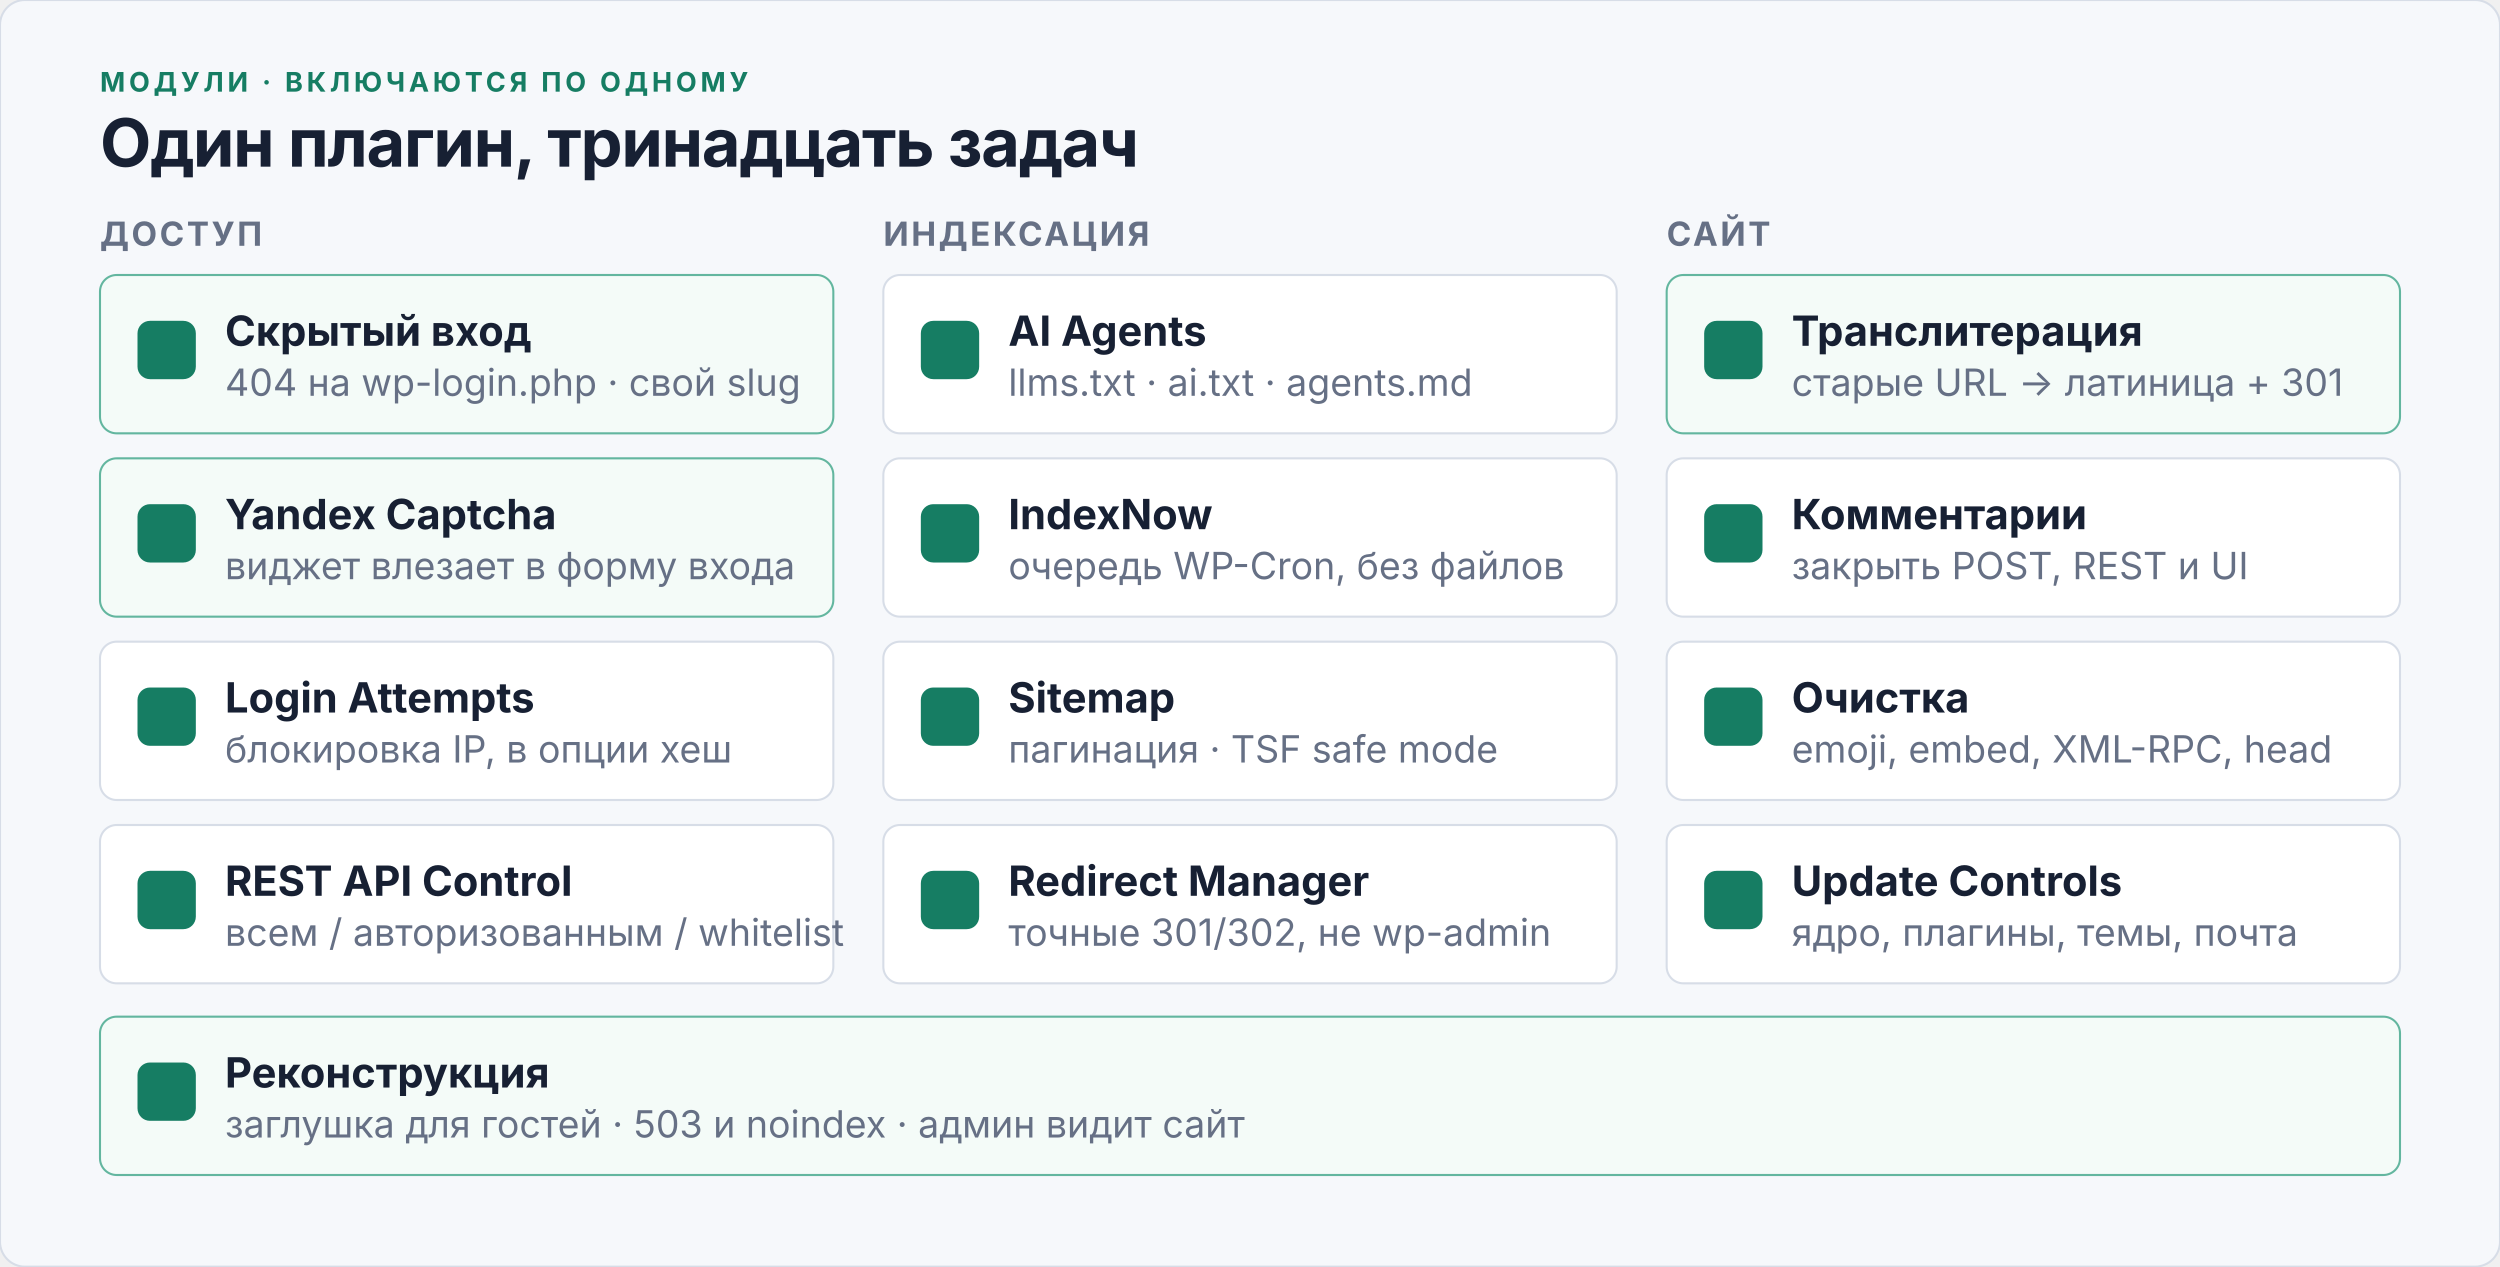
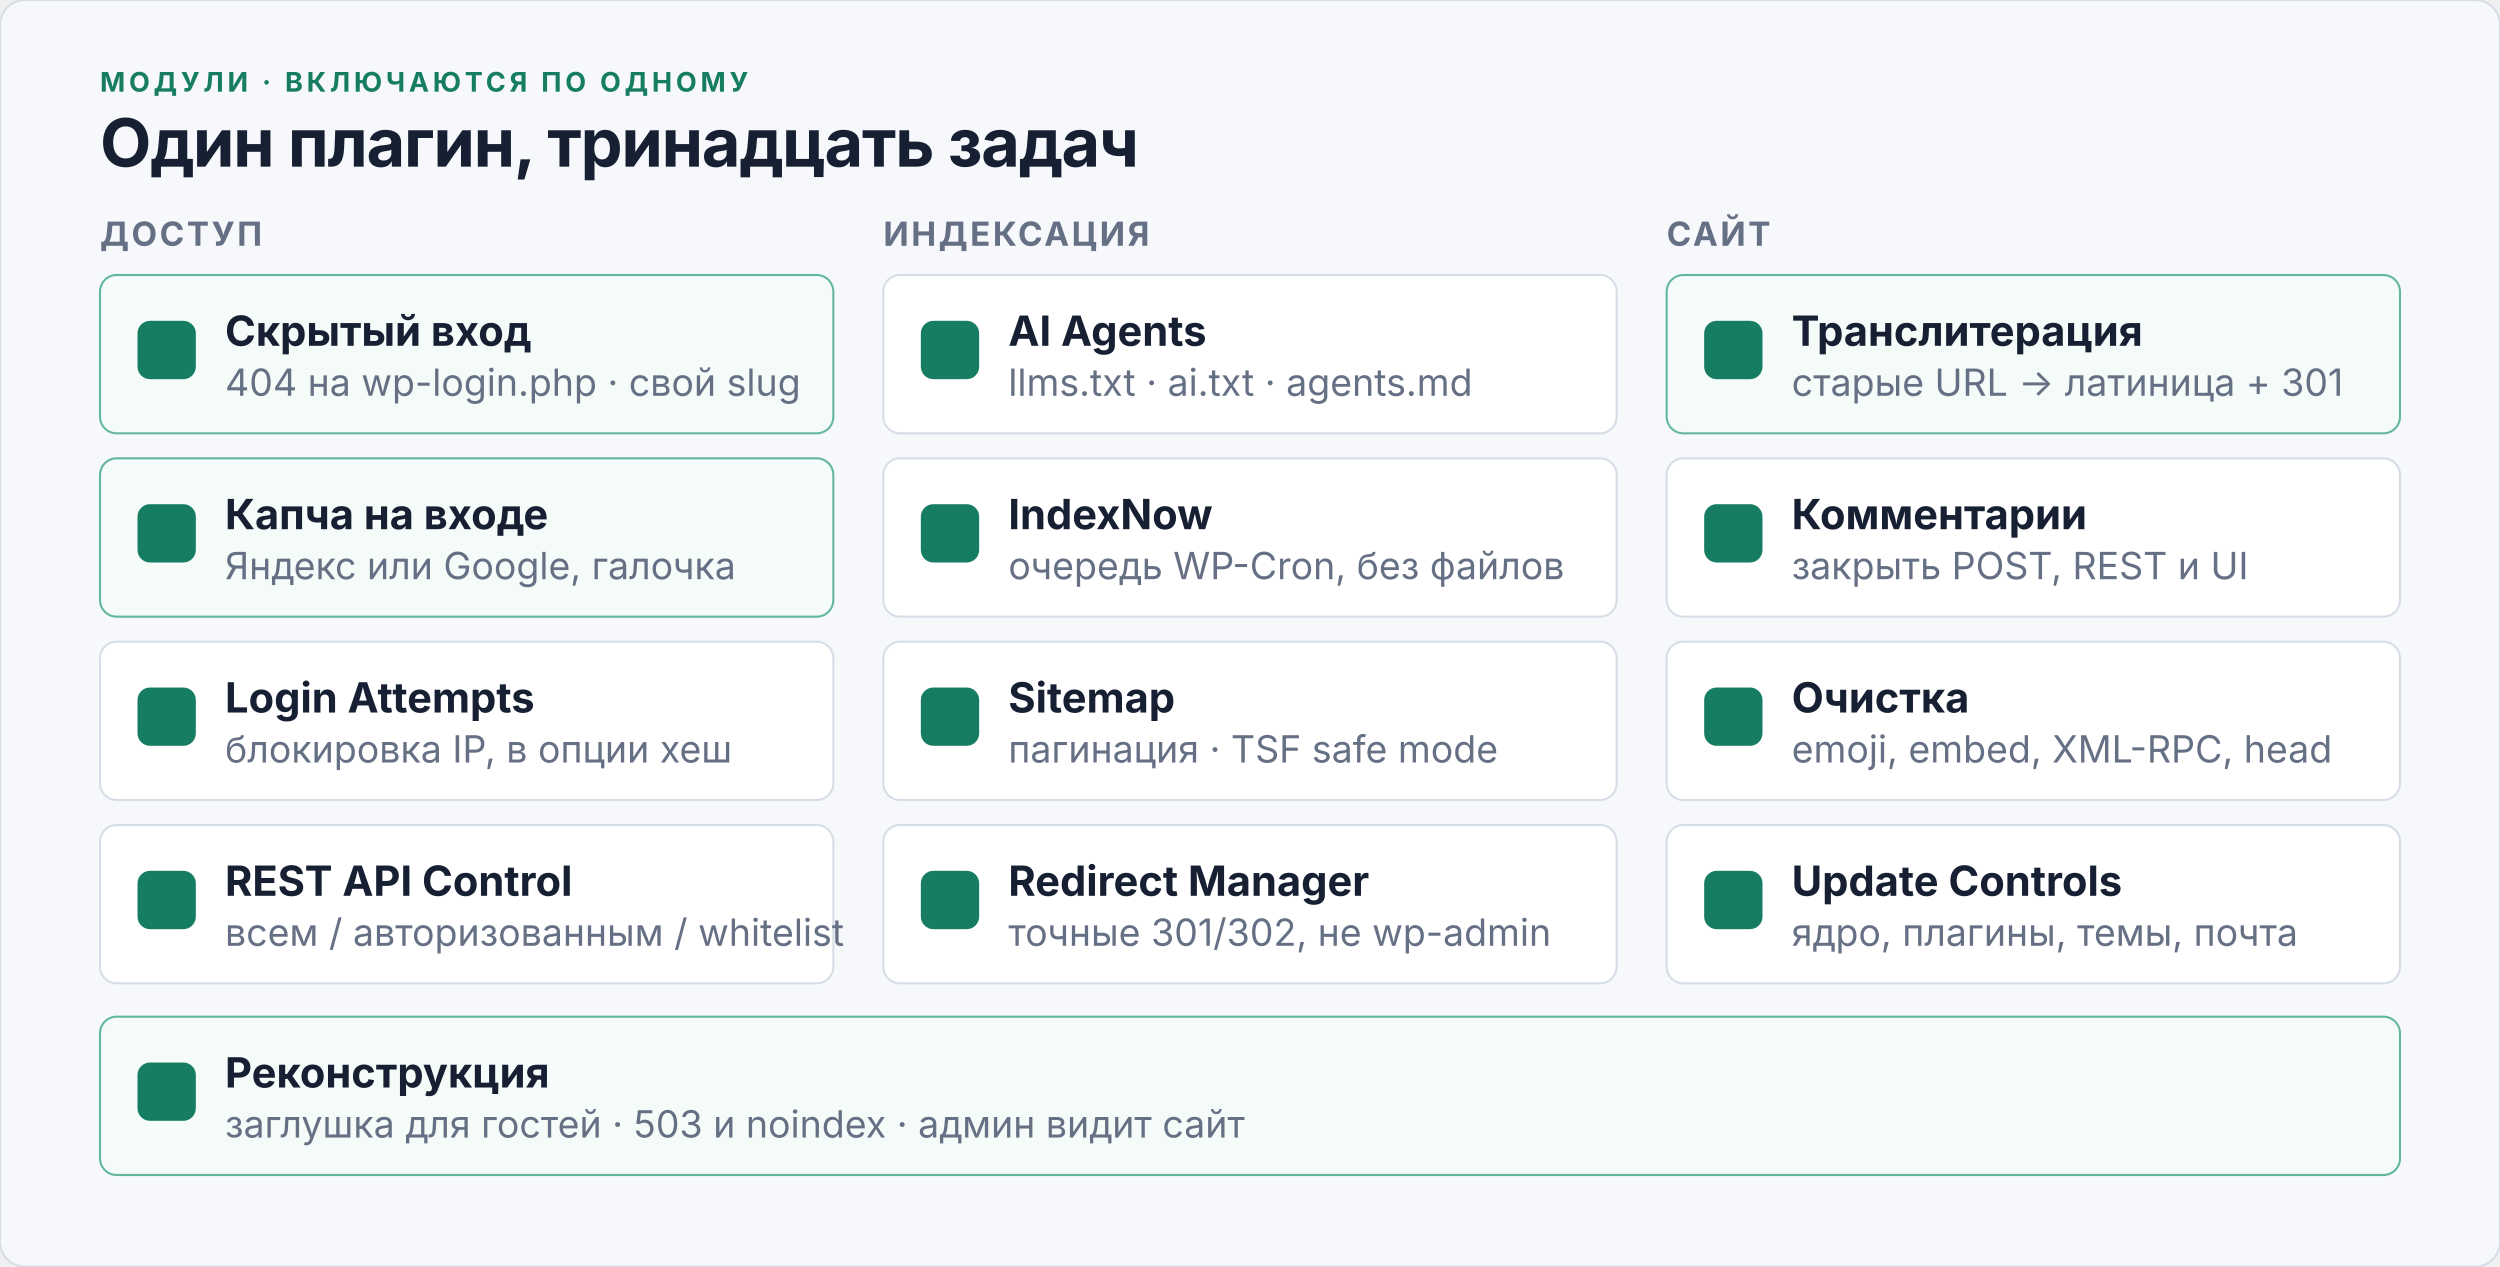
<svg xmlns="http://www.w3.org/2000/svg" width="1200" height="608" viewBox="0 0 1200 608" role="img" aria-labelledby="title desc">
  <rect width="1200" height="608" rx="12" fill="#f6f8fb" stroke="#d7dde7" />
  <text x="48" y="44" fill="#167d63" font-family="-apple-system, BlinkMacSystemFont, 'Segoe UI', sans-serif" font-size="13" font-weight="700" letter-spacing="1.8">МОДУЛИ · ВКЛЮЧАЮТСЯ ПО ОДНОМУ</text>
  <text x="48" y="80" fill="#172033" font-family="-apple-system, BlinkMacSystemFont, 'Segoe UI', sans-serif" font-size="32" font-weight="700" letter-spacing="-0.6">Один плагин, тринадцать задач</text>
  <g font-family="-apple-system, BlinkMacSystemFont, 'Segoe UI', sans-serif">
    <text x="48" y="118" fill="#667085" font-size="16" font-weight="700" letter-spacing="1.2">ДОСТУП</text>
    <rect x="48" y="132" width="352" height="76" rx="8" fill="#f4fbf8" stroke="#63b69f" />
    <rect x="66" y="154" width="28" height="28" rx="6" fill="#167d63" />
    <text x="108" y="166" fill="#172033" font-size="20" font-weight="700">Скрытый вход</text>
    <text x="108" y="190" fill="#667085" font-size="18">404 на wp-login.php · свой slug</text>
    <rect x="48" y="220" width="352" height="76" rx="8" fill="#f4fbf8" stroke="#63b69f" />
    <rect x="66" y="242" width="28" height="28" rx="6" fill="#167d63" />
-     <text x="108" y="254" fill="#172033" font-size="20" font-weight="700">Yandex Captcha</text>
-     <text x="108" y="278" fill="#667085" font-size="18">виджет влезает в форму входа</text>
+     <text x="108" y="254" fill="#172033" font-size="20" font-weight="700">Капча на входе</text>
+     <text x="108" y="278" fill="#667085" font-size="18">Яндекс или Google, галочка</text>
    <rect x="48" y="308" width="352" height="76" rx="8" fill="#ffffff" stroke="#d7dde7" />
    <rect x="66" y="330" width="28" height="28" rx="6" fill="#167d63" />
    <text x="108" y="342" fill="#172033" font-size="20" font-weight="700">Login Attempts</text>
    <text x="108" y="366" fill="#667085" font-size="18">блокировка IP, в опции хеш</text>
    <rect x="48" y="396" width="352" height="76" rx="8" fill="#ffffff" stroke="#d7dde7" />
    <rect x="66" y="418" width="28" height="28" rx="6" fill="#167d63" />
    <text x="108" y="430" fill="#172033" font-size="20" font-weight="700">REST API Control</text>
    <text x="108" y="454" fill="#667085" font-size="18">всем / авторизованным / whitelist</text>
    <text x="424" y="118" fill="#667085" font-size="16" font-weight="700" letter-spacing="1.2">ИНДЕКСАЦИЯ</text>
    <rect x="424" y="132" width="352" height="76" rx="8" fill="#ffffff" stroke="#d7dde7" />
    <rect x="442" y="154" width="28" height="28" rx="6" fill="#167d63" />
    <text x="484" y="166" fill="#172033" font-size="20" font-weight="700">AI Agents</text>
    <text x="484" y="190" fill="#667085" font-size="18">llms.txt · ai.txt · agents.md</text>
    <rect x="424" y="220" width="352" height="76" rx="8" fill="#ffffff" stroke="#d7dde7" />
    <rect x="442" y="242" width="28" height="28" rx="6" fill="#167d63" />
    <text x="484" y="254" fill="#172033" font-size="20" font-weight="700">IndexNow</text>
    <text x="484" y="278" fill="#667085" font-size="18">очередь WP-Cron, без файлов</text>
    <rect x="424" y="308" width="352" height="76" rx="8" fill="#ffffff" stroke="#d7dde7" />
    <rect x="442" y="330" width="28" height="28" rx="6" fill="#167d63" />
    <text x="484" y="342" fill="#172033" font-size="20" font-weight="700">Sitemap</text>
    <text x="484" y="366" fill="#667085" font-size="18">пагинация · TSF safe mode</text>
    <rect x="424" y="396" width="352" height="76" rx="8" fill="#ffffff" stroke="#d7dde7" />
    <rect x="442" y="418" width="28" height="28" rx="6" fill="#167d63" />
    <text x="484" y="430" fill="#172033" font-size="20" font-weight="700">Redirect Manager</text>
    <text x="484" y="454" fill="#667085" font-size="18">точные 301/302, не wp-admin</text>
    <text x="800" y="118" fill="#667085" font-size="16" font-weight="700" letter-spacing="1.2">САЙТ</text>
    <rect x="800" y="132" width="352" height="76" rx="8" fill="#f4fbf8" stroke="#63b69f" />
    <rect x="818" y="154" width="28" height="28" rx="6" fill="#167d63" />
    <text x="860" y="166" fill="#172033" font-size="20" font-weight="700">Транслитерация</text>
    <text x="860" y="190" fill="#667085" font-size="18">старые URL → латиница + 301</text>
    <rect x="800" y="220" width="352" height="76" rx="8" fill="#ffffff" stroke="#d7dde7" />
    <rect x="818" y="242" width="28" height="28" rx="6" fill="#167d63" />
    <text x="860" y="254" fill="#172033" font-size="20" font-weight="700">Комментарии</text>
    <text x="860" y="278" fill="#667085" font-size="18">закрыть POST, REST и UI</text>
    <rect x="800" y="308" width="352" height="76" rx="8" fill="#ffffff" stroke="#d7dde7" />
    <rect x="818" y="330" width="28" height="28" rx="6" fill="#167d63" />
    <text x="860" y="342" fill="#172033" font-size="20" font-weight="700">Очистка</text>
    <text x="860" y="366" fill="#667085" font-size="18">emoji, embed, XML-RPC, head</text>
    <rect x="800" y="396" width="352" height="76" rx="8" fill="#ffffff" stroke="#d7dde7" />
    <rect x="818" y="418" width="28" height="28" rx="6" fill="#167d63" />
    <text x="860" y="430" fill="#172033" font-size="20" font-weight="700">Update Controls</text>
    <text x="860" y="454" fill="#667085" font-size="18">ядро, плагины, темы, почта</text>
    <rect x="48" y="488" width="1104" height="76" rx="8" fill="#f4fbf8" stroke="#63b69f" />
    <rect x="66" y="510" width="28" height="28" rx="6" fill="#167d63" />
    <text x="108" y="522" fill="#172033" font-size="20" font-weight="700">Реконструкция</text>
    <text x="108" y="546" fill="#667085" font-size="18">заглушка для гостей · 503 и noindex · админ видит сайт</text>
  </g>
</svg>
